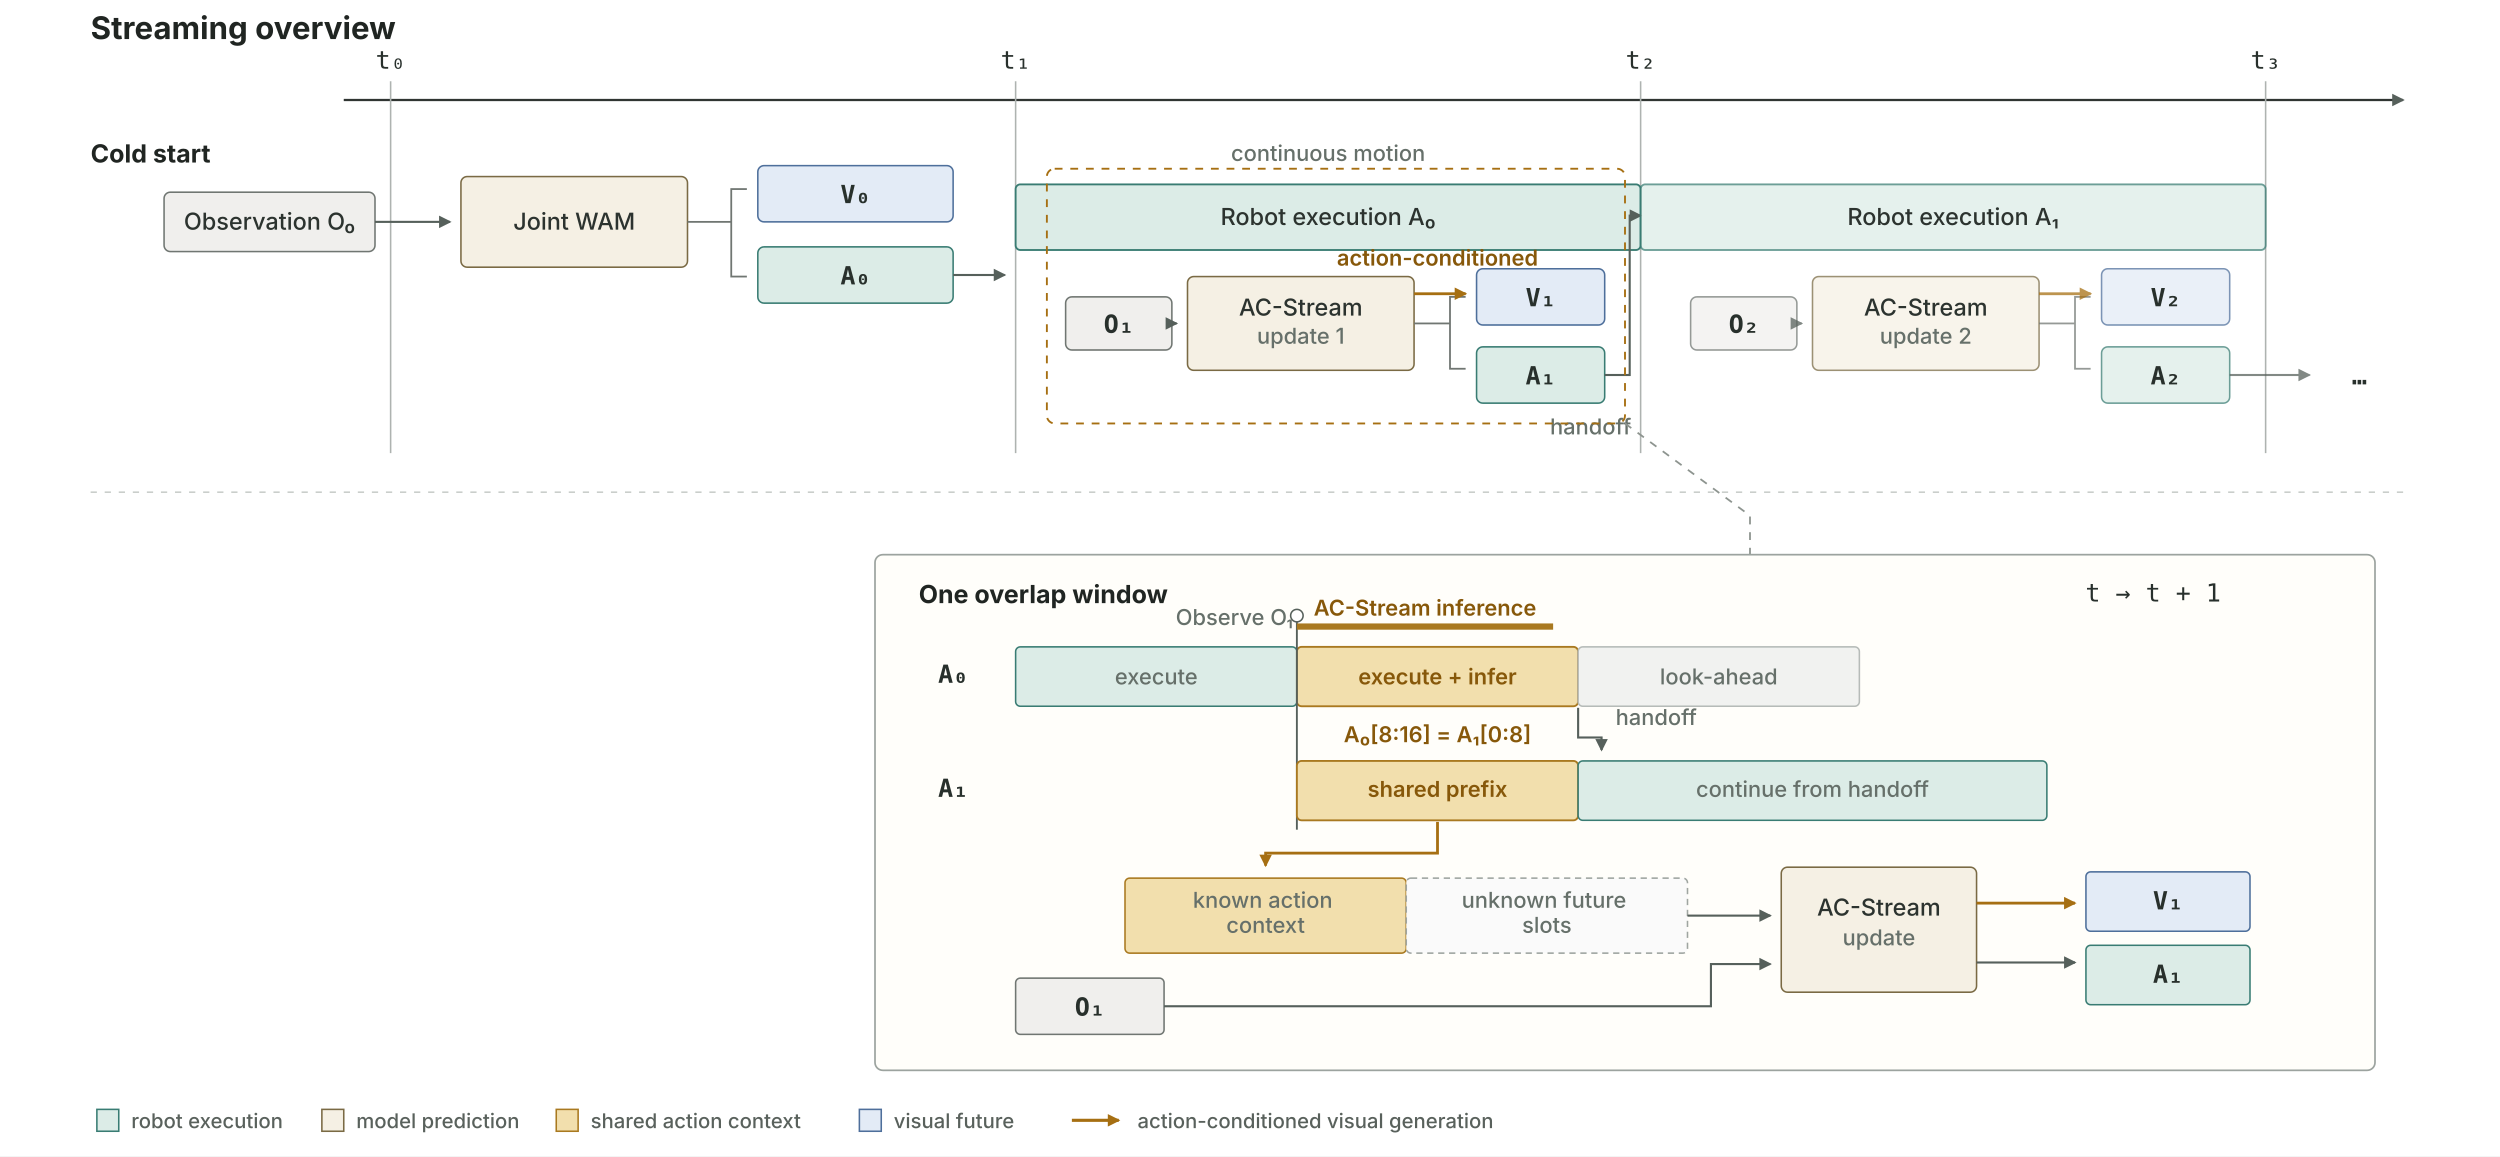
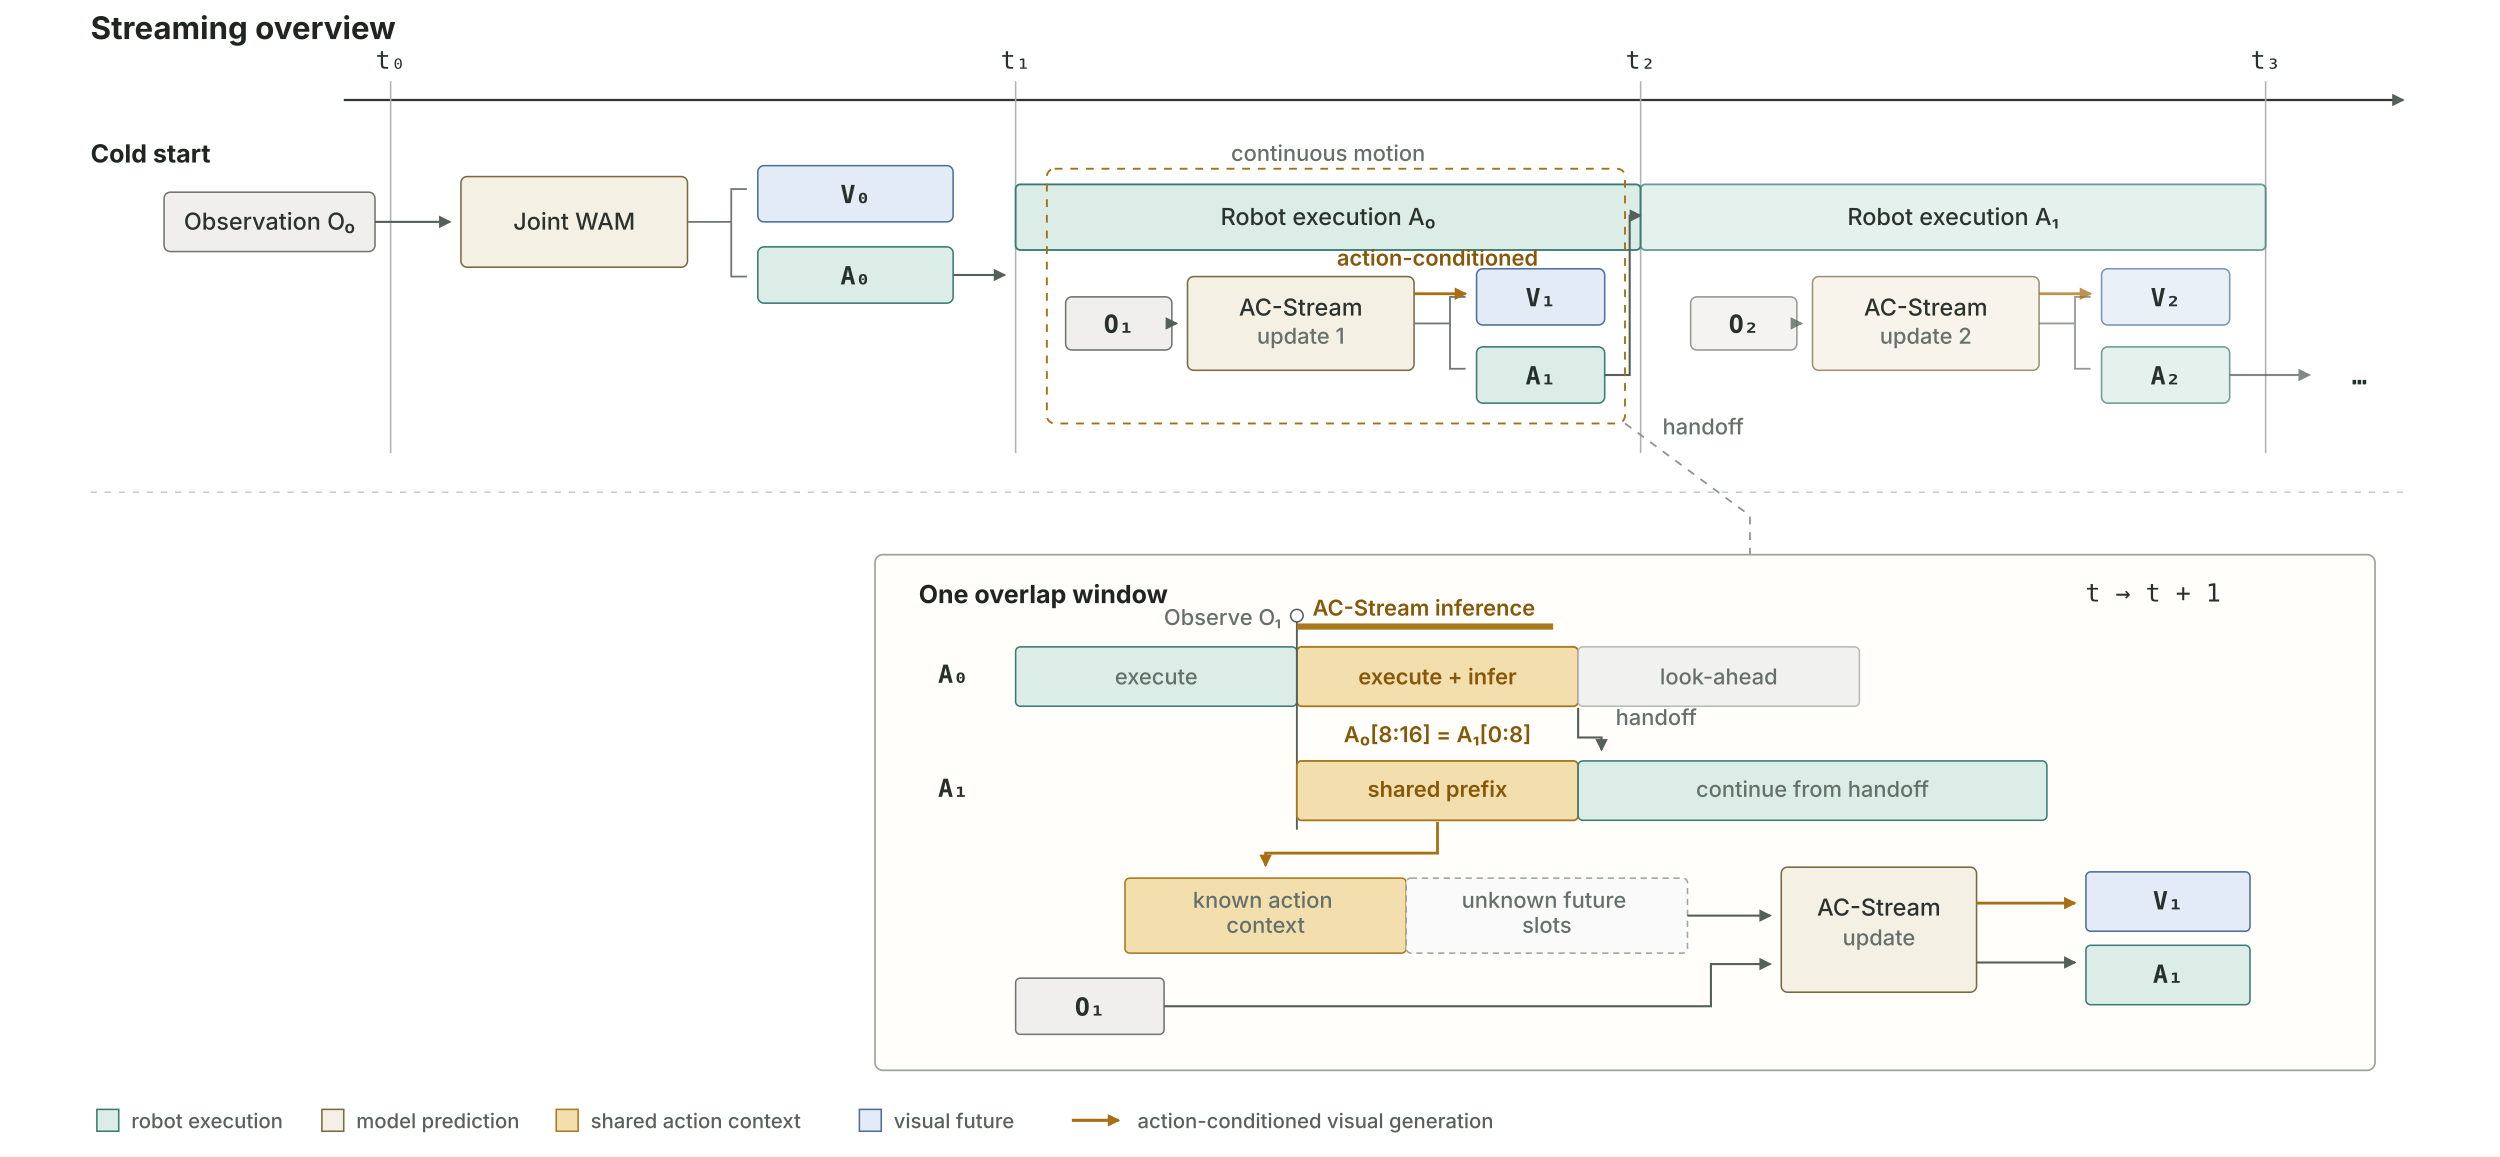
<svg xmlns="http://www.w3.org/2000/svg" viewBox="0 0 1600 740" role="img" aria-labelledby="streamwam-method-title streamwam-method-desc">
  <defs>
    <marker id="arrow-gray" markerWidth="8" markerHeight="8" refX="7" refY="4" orient="auto" markerUnits="userSpaceOnUse">
      <path d="M0 0 L8 4 L0 8 Z" fill="#56605b" />
    </marker>
    <marker id="arrow-gold" markerWidth="8" markerHeight="8" refX="7" refY="4" orient="auto" markerUnits="userSpaceOnUse">
      <path d="M0 0 L8 4 L0 8 Z" fill="#a66f12" />
    </marker>
    <style>
      .axis{stroke:#303532;stroke-width:1.45;fill:none}
      .landmark{stroke:#aeb3b0;stroke-width:1;fill:none}
      .guide{stroke:#c8cdca;stroke-width:1;stroke-dasharray:4 5;fill:none}
      .connector{stroke:#56605b;stroke-width:1.35;fill:none;marker-end:url(#arrow-gray)}
      .connector-plain{stroke:#707672;stroke-width:1.15;fill:none}
      .gold-path{stroke:#a66f12;stroke-width:1.8;fill:none;marker-end:url(#arrow-gold)}
      .callout{stroke:#8d948f;stroke-width:1.15;stroke-dasharray:5 5;fill:none}
      .title{font:650 20px/1.2 Inter,ui-sans-serif,system-ui,sans-serif;fill:#202522}
      .section{font:650 16px/1.2 Inter,ui-sans-serif,system-ui,sans-serif;fill:#202522}
      .label{font:500 15px/1.2 Inter,ui-sans-serif,system-ui,sans-serif;fill:#2c332f;text-anchor:middle}
      .small{font:500 14px/1.2 Inter,ui-sans-serif,system-ui,sans-serif;fill:#66706a;text-anchor:middle}
      .gold-label{font:600 14px/1.2 Inter,ui-sans-serif,system-ui,sans-serif;fill:#87580a;text-anchor:middle}
      .mono{font:600 16px/1 ui-monospace,SFMono-Regular,Consolas,monospace;fill:#28302c;text-anchor:middle}
      .time{font:500 16px/1 ui-monospace,SFMono-Regular,Consolas,monospace;fill:#28302c;text-anchor:middle}
      .legend{font:500 13px/1.2 Inter,ui-sans-serif,system-ui,sans-serif;fill:#59615c}
+       .anchor-end{text-anchor:end}
+       .anchor-start{text-anchor:start}
      .secondary rect,.secondary path{opacity:.74}
    </style>
  </defs>
  <rect width="1600" height="740" fill="#ffffff" />
  <g id="global-overview">
    <text class="title" x="58" y="25">Streaming overview</text>
    <g id="time-axis">
      <path class="axis" d="M220 64 H1538" marker-end="url(#arrow-gray)" />
      <line id="time-t0" class="landmark" x1="250" y1="52" x2="250" y2="290" />
      <line id="time-t1" class="landmark" x1="650" y1="52" x2="650" y2="290" />
      <line id="time-t2" class="landmark" x1="1050" y1="52" x2="1050" y2="290" />
      <line id="time-t3" class="landmark" x1="1450" y1="52" x2="1450" y2="290" />
      <text class="time" x="250" y="44">t₀</text>
      <text class="time" x="650" y="44">t₁</text>
      <text class="time" x="1050" y="44">t₂</text>
      <text class="time" x="1450" y="44">t₃</text>
    </g>
    <g id="overview-cold-start">
      <text class="section" x="58" y="104">Cold start</text>
      <rect x="105" y="123" width="135" height="38" rx="4" fill="#f0efed" stroke="#707672" />
      <text class="label" x="172.5" y="147">Observation O₀</text>
      <path class="connector" d="M240 142 H288" />
      <rect id="joint-wam-0" x="295" y="113" width="145" height="58" rx="4" fill="#f5f0e4" stroke="#7a6a44" />
      <text class="label" x="367.5" y="147">Joint WAM</text>
      <path class="connector-plain" d="M440 142 H468 V121 H478 M468 142 V177 H478" />
      <rect id="video-0" x="485" y="106" width="125" height="36" rx="4" fill="#e3ebf6" stroke="#4e6f9b" />
      <text class="mono" x="547.5" y="130">V₀</text>
      <rect id="action-0" x="485" y="158" width="125" height="36" rx="4" fill="#dcece7" stroke="#397c73" />
      <text class="mono" x="547.5" y="182">A₀</text>
      <path class="connector" d="M610 176 H643" />
    </g>
    <g id="overview-cycle-1">
      <text class="small" x="850" y="103">continuous motion</text>
      <rect id="overview-execution-0" x="650" y="118" width="400" height="42" rx="3" fill="#dcece7" stroke="#397c73" stroke-width="1.2" />
      <text class="label" x="850" y="144">Robot execution A₀</text>
      <rect x="682" y="190" width="68" height="34" rx="4" fill="#f0efed" stroke="#707672" />
      <text class="mono" x="716" y="213">O₁</text>
      <path class="connector" d="M750 207 H753" />
      <rect id="overview-update-1" x="760" y="177" width="145" height="60" rx="4" fill="#f5f0e4" stroke="#7a6a44" />
      <text class="label" x="832.5" y="202">AC-Stream</text>
      <text class="small" x="832.5" y="220">update 1</text>
      <path class="connector-plain" d="M905 207 H928 V190 H938 M928 207 V236 H938" />
      <rect id="overview-video-1" x="945" y="172" width="82" height="36" rx="4" fill="#e3ebf6" stroke="#4e6f9b" />
      <text class="mono" x="986" y="196">V₁</text>
      <rect id="overview-action-1" x="945" y="222" width="82" height="36" rx="4" fill="#dcece7" stroke="#397c73" />
      <text class="mono" x="986" y="246">A₁</text>
      <path class="gold-path" d="M905 188 H938" />
      <text class="gold-label" x="920" y="170">action-conditioned</text>
      <path class="connector" d="M1027 240 H1043 V138 H1050" />
-       <text class="small" x="1018" y="278">handoff</text>
+       <text id="overview-handoff-label" class="small" x="1090" y="278">handoff</text>
    </g>
    <g id="overview-cycle-2" class="secondary">
      <rect id="overview-execution-1" x="1050" y="118" width="400" height="42" rx="3" fill="#dcece7" stroke="#397c73" stroke-width="1.2" />
      <text class="label" x="1250" y="144">Robot execution A₁</text>
      <rect x="1082" y="190" width="68" height="34" rx="4" fill="#f0efed" stroke="#707672" />
      <text class="mono" x="1116" y="213">O₂</text>
      <path class="connector" d="M1150 207 H1153" />
      <rect id="overview-update-2" x="1160" y="177" width="145" height="60" rx="4" fill="#f5f0e4" stroke="#7a6a44" />
      <text class="label" x="1232.5" y="202">AC-Stream</text>
      <text class="small" x="1232.5" y="220">update 2</text>
      <path class="connector-plain" d="M1305 207 H1328 V190 H1338 M1328 207 V236 H1338" />
      <rect x="1345" y="172" width="82" height="36" rx="4" fill="#e3ebf6" stroke="#4e6f9b" />
      <text class="mono" x="1386" y="196">V₂</text>
      <rect x="1345" y="222" width="82" height="36" rx="4" fill="#dcece7" stroke="#397c73" />
      <text class="mono" x="1386" y="246">A₂</text>
      <path class="gold-path" d="M1305 188 H1338" />
      <path class="connector" d="M1427 240 H1478" />
      <text class="mono" x="1510" y="246">…</text>
    </g>
    <rect id="inset-selection" x="670" y="108" width="370" height="163" rx="5" fill="none" stroke="#a66f12" stroke-width="1.2" stroke-dasharray="5 5" />
    <path id="inset-callout" class="callout" d="M1040 271 L1120 330 L1120 355" />
  </g>
  <path class="guide" d="M58 315 H1540" />
  <g id="detail-inset">
    <rect id="detail-inset-frame" x="560" y="355" width="960" height="330" rx="5" fill="#fffefa" stroke="#9ca39f" stroke-width="1.1" />
    <text class="section" x="588" y="386">One overlap window</text>
    <text class="time" x="1378" y="385">t → t + 1</text>
    <text class="mono" x="610" y="437">A₀</text>
    <rect id="inset-a0-before" x="650" y="414" width="180" height="38" rx="3" fill="#dcece7" stroke="#397c73" />
    <rect id="inset-a0-overlap" x="830" y="414" width="180" height="38" rx="3" fill="#f2dfad" stroke="#a97920" stroke-width="1.2" />
    <rect id="inset-a0-lookahead" x="1010" y="414" width="180" height="38" rx="3" fill="#f1f2f0" stroke="#b6bbb8" />
    <text class="small" x="740" y="438">execute</text>
    <text class="gold-label" x="920" y="438">execute + infer</text>
    <text class="small" x="1100" y="438">look-ahead</text>
    <line id="inset-observation" x1="830" y1="394" x2="830" y2="531" stroke="#56605b" stroke-width="1.2" />
    <circle cx="830" cy="394" r="4" fill="#fff" stroke="#56605b" />
-     <text class="small" x="790" y="400">Observe O₁</text>
+     <text id="inset-observation-label" class="small anchor-end" x="820" y="400">Observe O₁</text>
    <line x1="830" y1="401" x2="994" y2="401" stroke="#a97920" stroke-width="4" />
-     <text class="gold-label" x="912" y="394">AC-Stream inference</text>
+     <text id="inset-inference-label" class="gold-label anchor-start" x="840" y="394">AC-Stream inference</text>
    <text class="mono" x="610" y="510">A₁</text>
    <rect id="inset-a1-prefix" x="830" y="487" width="180" height="38" rx="3" fill="#f2dfad" stroke="#a97920" stroke-width="1.2" />
    <rect id="inset-a1-continuation" x="1010" y="487" width="300" height="38" rx="3" fill="#dcece7" stroke="#397c73" />
    <text class="gold-label" x="920" y="510">shared prefix</text>
    <text class="small" x="1160" y="510">continue from handoff</text>
    <text class="gold-label" x="920" y="475">A₀[8:16] = A₁[0:8]</text>
    <path id="inset-handoff" class="connector" d="M1010 453 V472 H1025 V480" />
    <text class="small" x="1060" y="464">handoff</text>
    <path id="inset-prefix-copy" class="gold-path" d="M920 526 V546 H810 V554" />
    <rect id="inset-known-context" x="720" y="562" width="180" height="48" rx="3" fill="#f2dfad" stroke="#a97920" />
    <rect id="inset-unknown-slots" x="900" y="562" width="180" height="48" rx="3" fill="#fafafa" stroke="#9fa5a1" stroke-dasharray="4 3" />
    <text class="small" x="810" y="581">
      <tspan x="810">known action</tspan>
      <tspan x="810" dy="16">context</tspan>
    </text>
    <text class="small" x="990" y="581">
      <tspan x="990">unknown future</tspan>
      <tspan x="990" dy="16">slots</tspan>
    </text>
    <rect x="650" y="626" width="95" height="36" rx="3" fill="#f0efed" stroke="#707672" />
    <text class="mono" x="697.5" y="650">O₁</text>
    <path id="inset-observation-input" class="connector" d="M745 644 H1095 V617 H1133" />
    <path id="inset-context-input" class="connector" d="M1080 586 H1133" />
    <rect id="inset-update" x="1140" y="555" width="125" height="80" rx="4" fill="#f5f0e4" stroke="#7a6a44" />
    <text class="label" x="1202.5" y="586">AC-Stream</text>
    <text class="small" x="1202.5" y="605">update</text>
    <path id="inset-condition-to-video" class="gold-path" d="M1265 578 H1328" />
    <path id="inset-action-output" class="connector" d="M1265 616 H1328" />
    <rect id="inset-video-1" x="1335" y="558" width="105" height="38" rx="3" fill="#e3ebf6" stroke="#4e6f9b" />
    <text class="mono" x="1387.5" y="582">V₁</text>
    <rect id="inset-action-1" x="1335" y="605" width="105" height="38" rx="3" fill="#dcece7" stroke="#397c73" />
    <text class="mono" x="1387.5" y="629">A₁</text>
  </g>
  <g transform="translate(62 710)">
    <rect width="14" height="14" fill="#dcece7" stroke="#397c73" />
    <text class="legend" x="22" y="12">robot execution</text>
    <rect x="144" width="14" height="14" fill="#f5f0e4" stroke="#7a6a44" />
    <text class="legend" x="166" y="12">model prediction</text>
    <rect x="294" width="14" height="14" fill="#f2dfad" stroke="#a97920" />
    <text class="legend" x="316" y="12">shared action context</text>
    <rect x="488" width="14" height="14" fill="#e3ebf6" stroke="#4e6f9b" />
    <text class="legend" x="510" y="12">visual future</text>
    <line x1="624" y1="7" x2="654" y2="7" stroke="#a66f12" stroke-width="2" marker-end="url(#arrow-gold)" />
    <text class="legend" x="666" y="12">action-conditioned visual generation</text>
  </g>
</svg>
